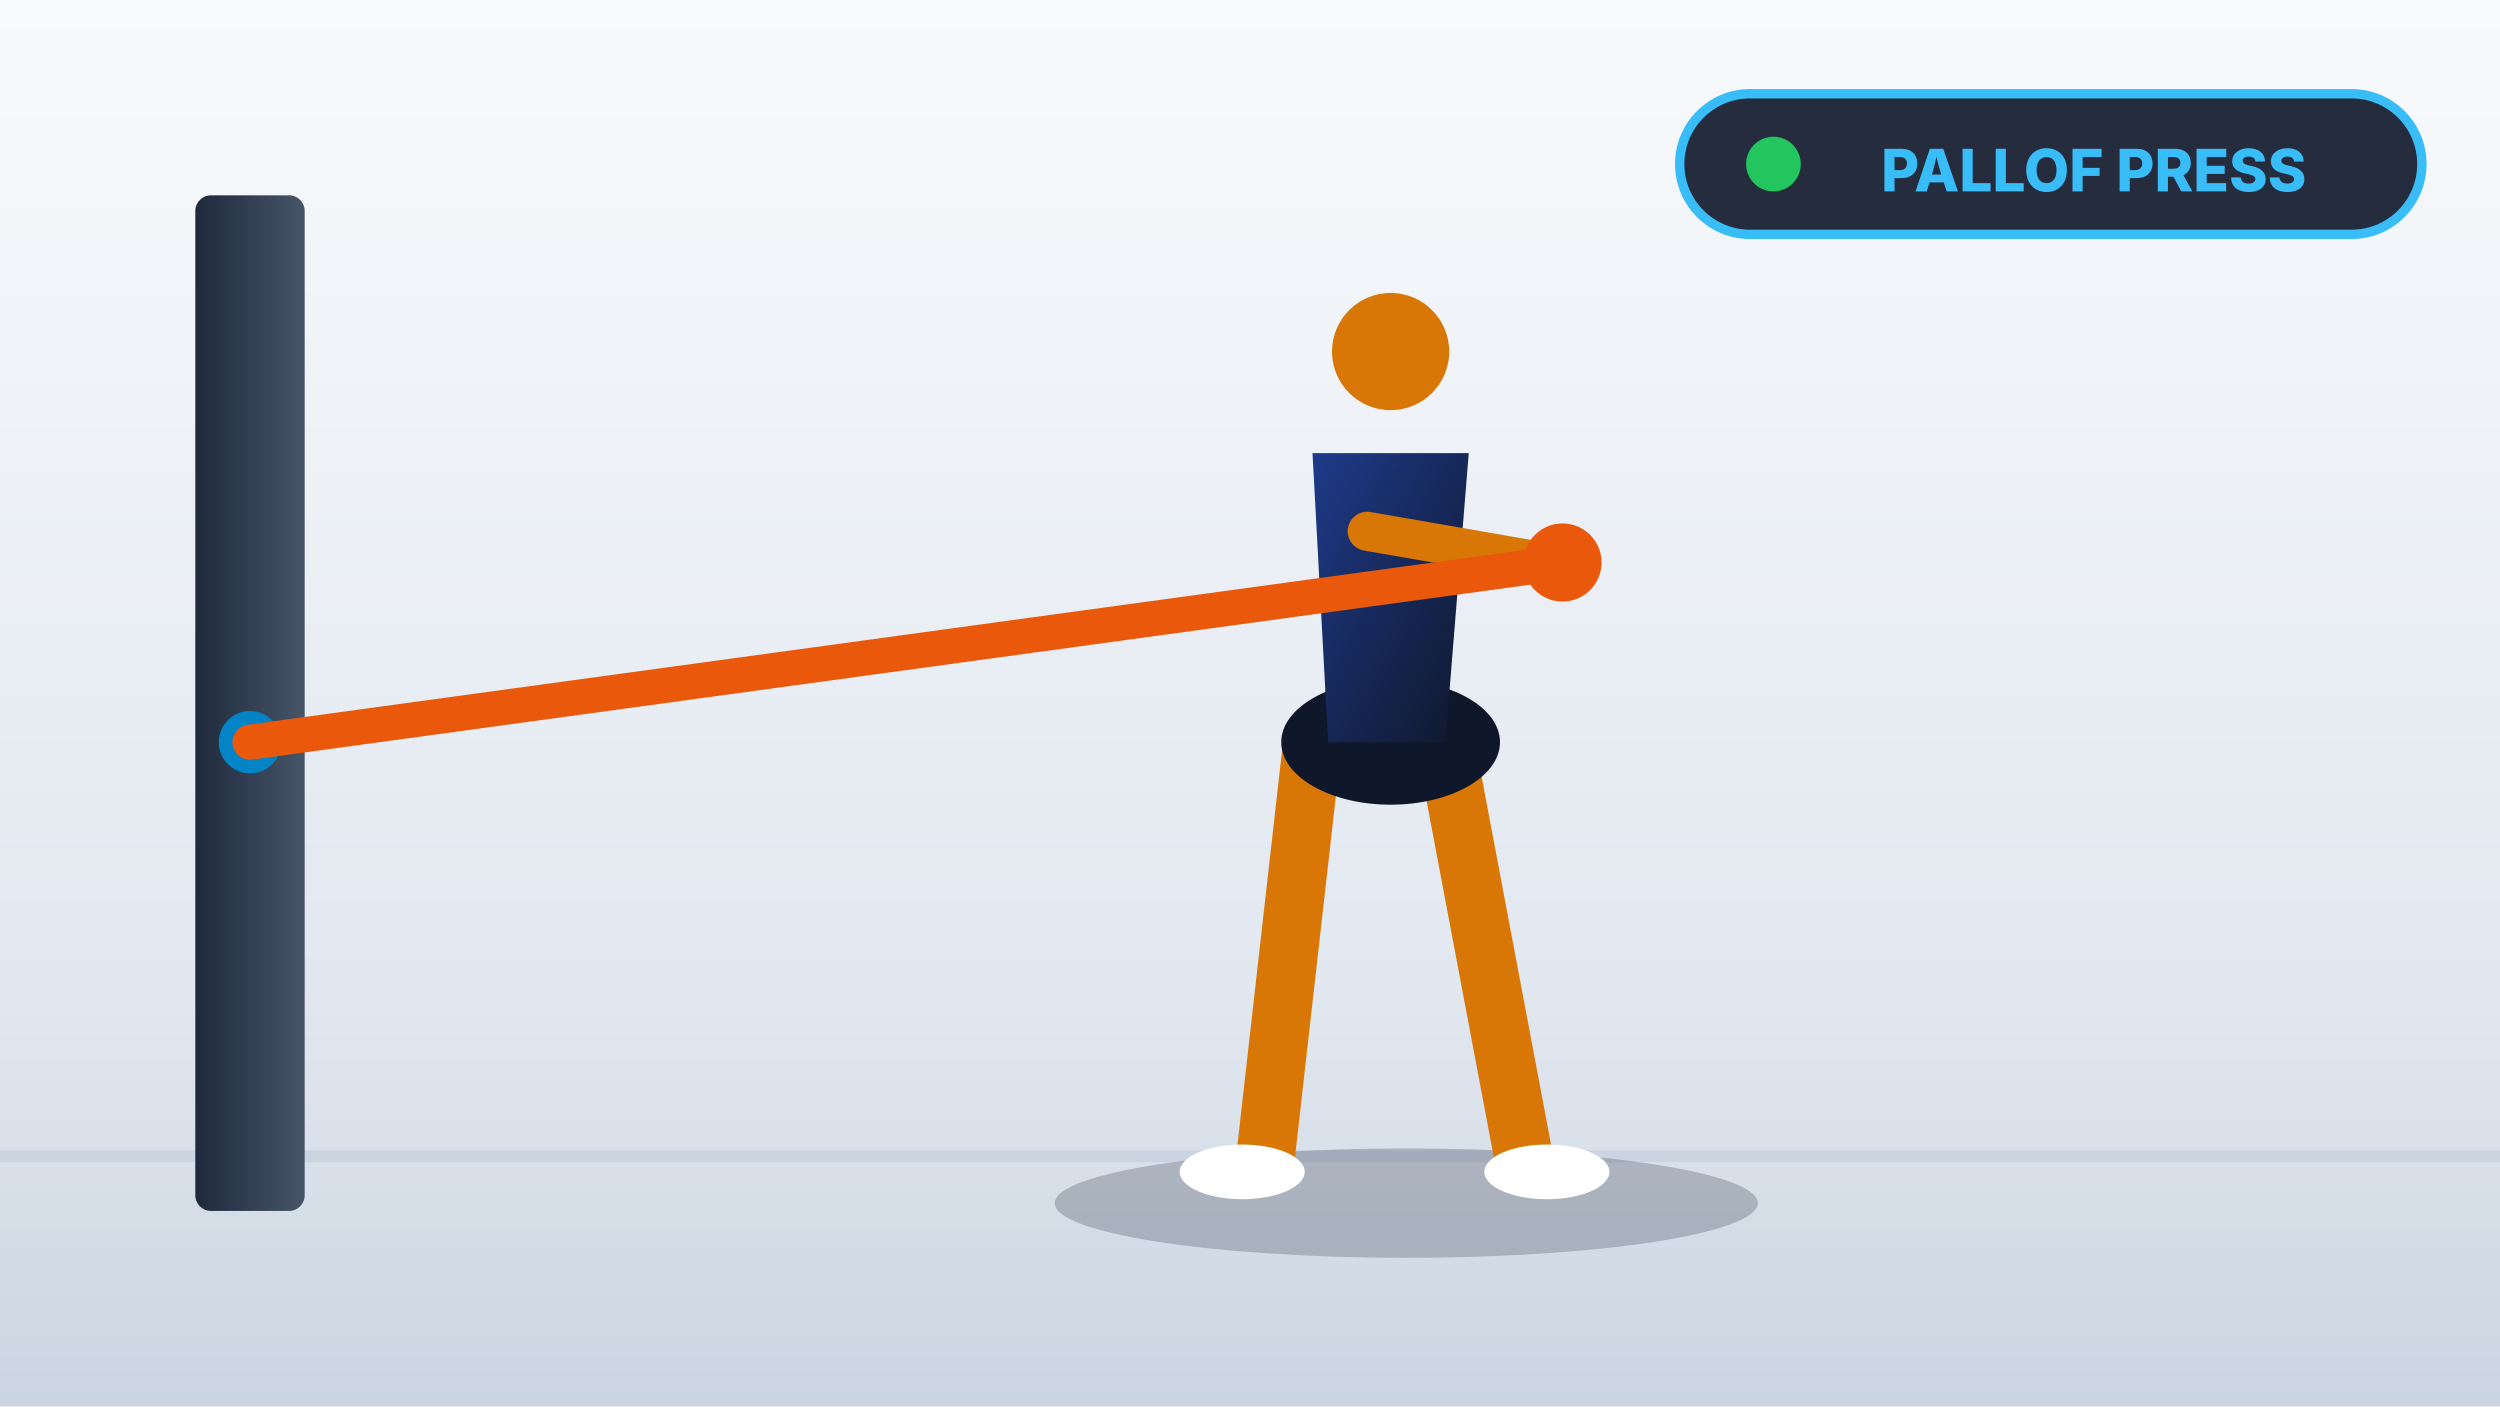
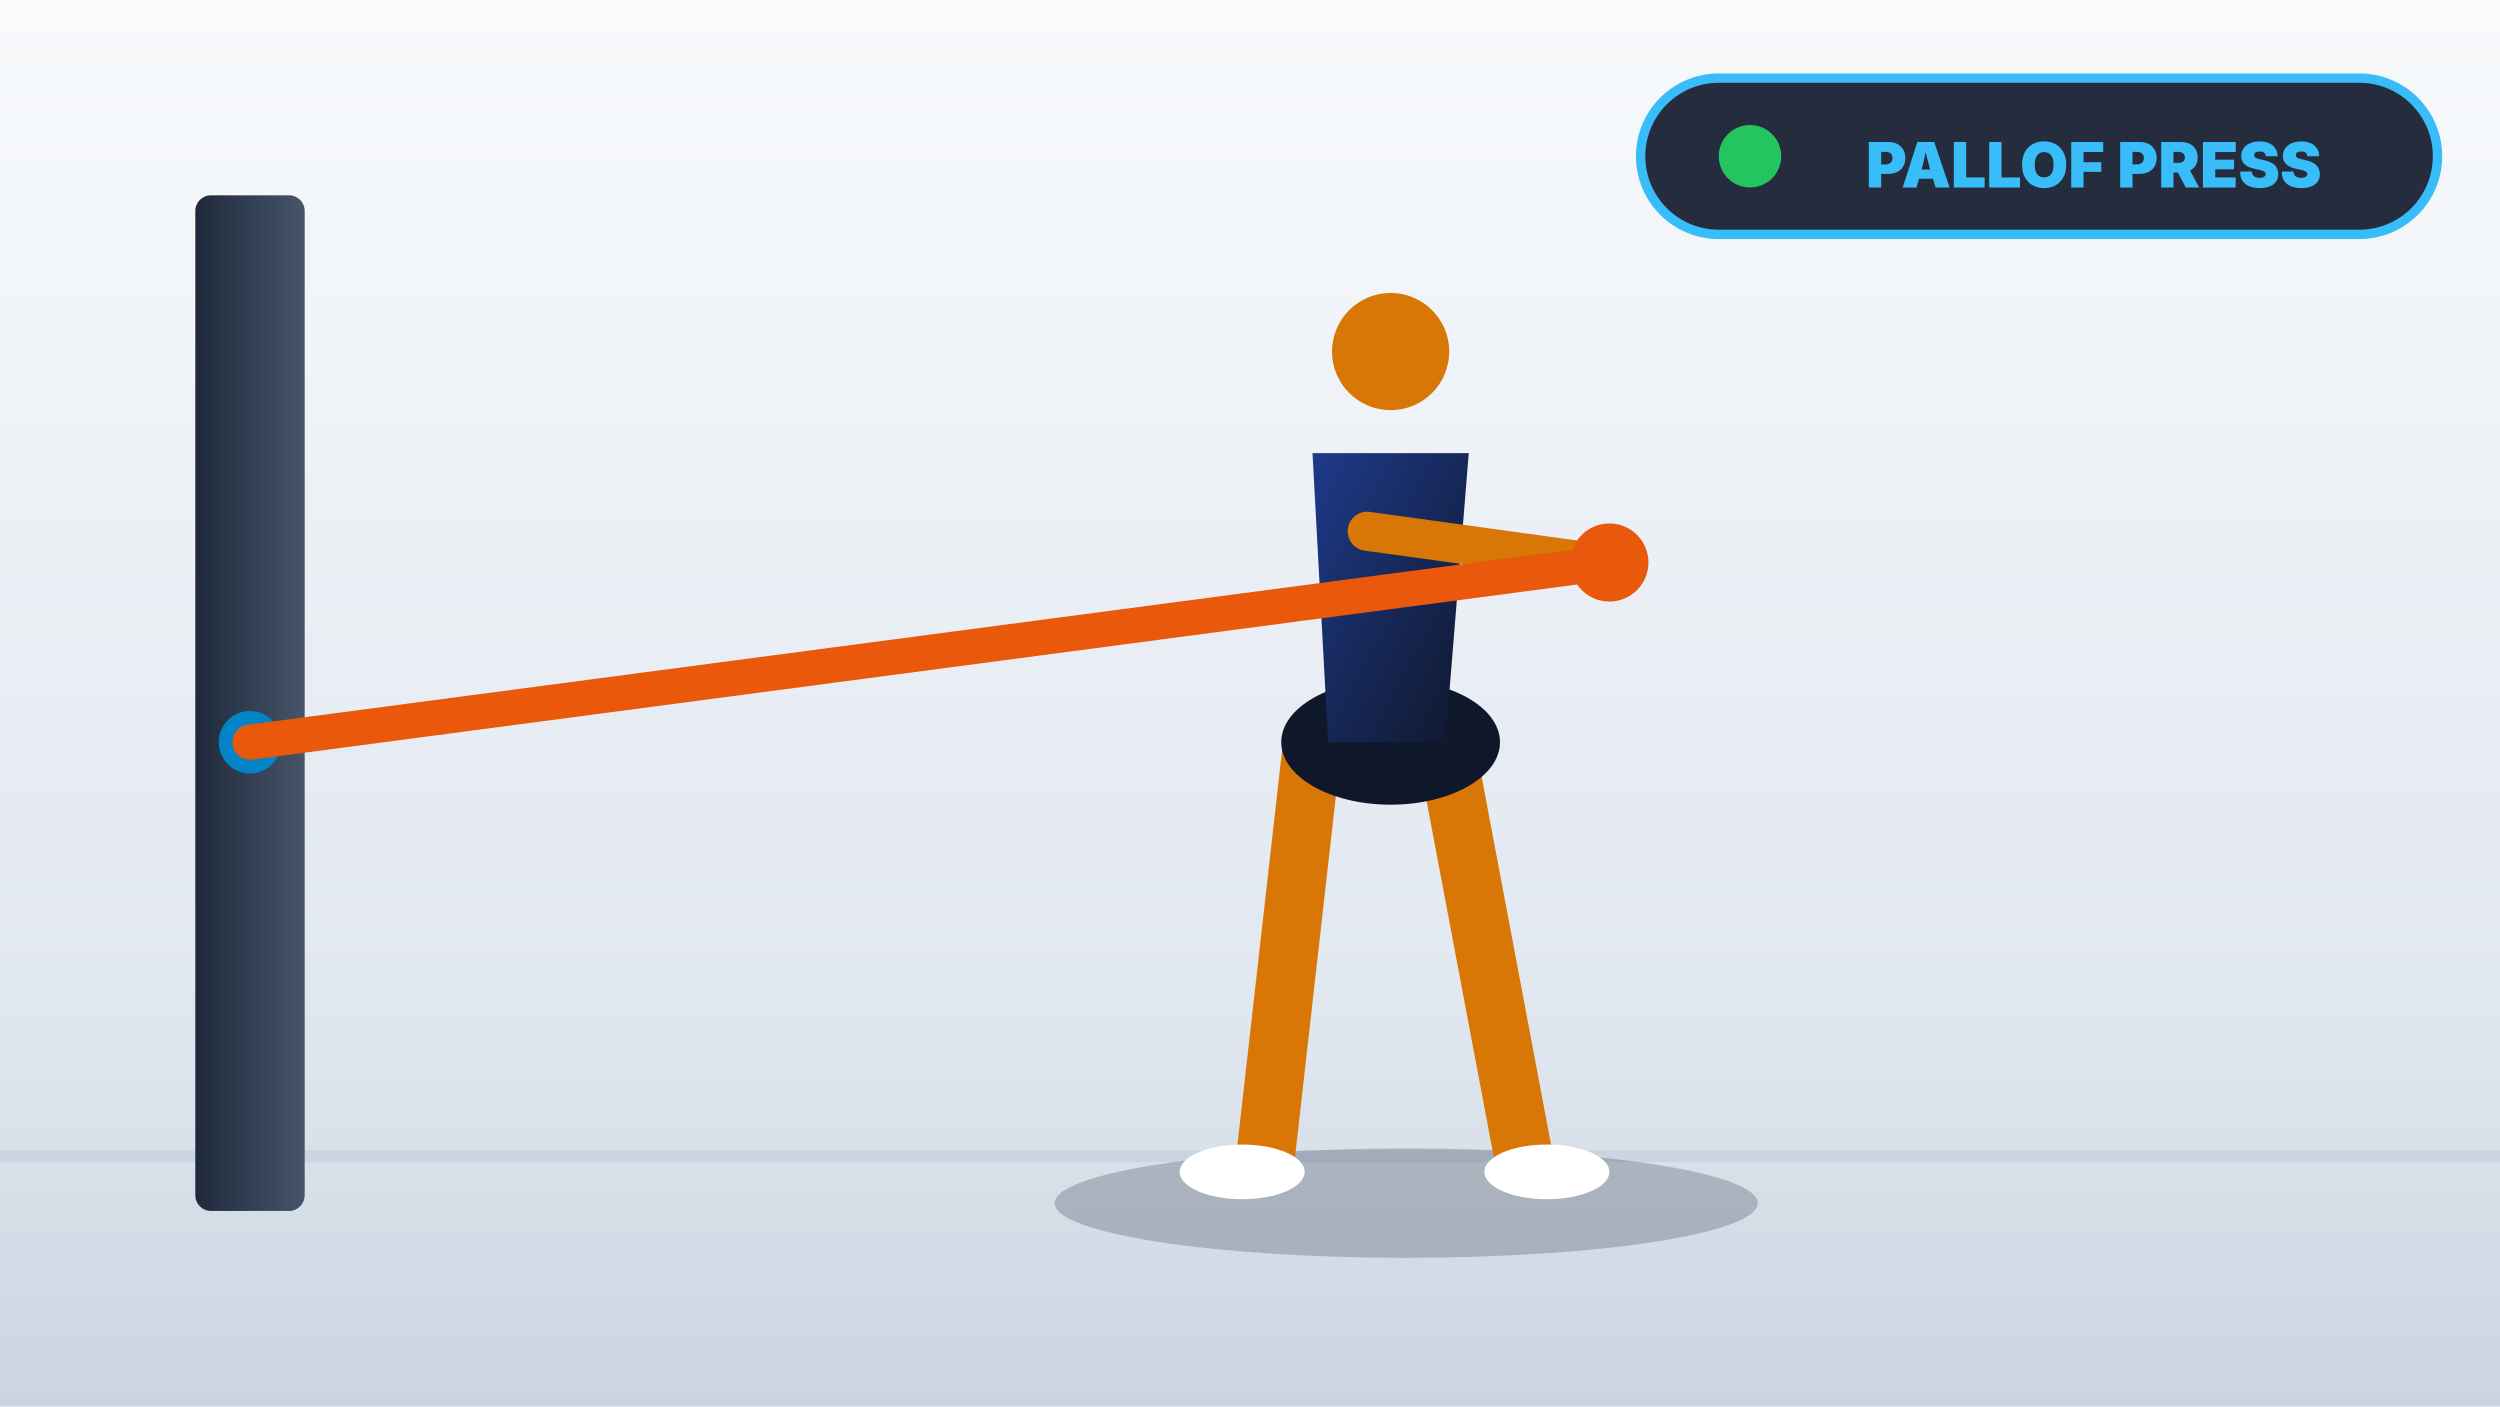
<svg xmlns="http://www.w3.org/2000/svg" viewBox="0 0 320 180" width="100%" height="100%" preserveAspectRatio="xMidYMid meet">
  <defs>
    <linearGradient id="gymFloor" x1="0" y1="0" x2="0" y2="1">
      <stop offset="0%" stop-color="#f8fafc" />
      <stop offset="70%" stop-color="#e2e8f0" />
      <stop offset="100%" stop-color="#cbd5e1" />
    </linearGradient>
    <linearGradient id="poleGrad" x1="0" y1="0" x2="1" y2="0">
      <stop offset="0%" stop-color="#1e293b" />
      <stop offset="100%" stop-color="#475569" />
    </linearGradient>
    <linearGradient id="machGrad" x1="0" y1="0" x2="1" y2="0">
      <stop offset="0%" stop-color="#1e293b" />
      <stop offset="100%" stop-color="#334155" />
    </linearGradient>
    <linearGradient id="kitGrad" x1="0" y1="0" x2="1" y2="1">
      <stop offset="0%" stop-color="#1e3a8a" />
      <stop offset="100%" stop-color="#0f172a" />
    </linearGradient>
    <filter id="dropShadow" x="-10%" y="-10%" width="120%" height="120%">
      <feDropShadow dx="0" dy="3" stdDeviation="3" flood-color="#0f172a" flood-opacity="0.16" />
    </filter>
    <filter id="glowCyan" x="-20%" y="-20%" width="140%" height="140%">
      <feGaussianBlur stdDeviation="3" result="blur" />
      <feMerge>
        <feMergeNode in="blur" />
        <feMergeNode in="SourceGraphic" />
      </feMerge>
    </filter>
  </defs>
  <rect width="320" height="180" fill="url(#gymFloor)" />
  <line x1="0" y1="148" x2="320" y2="148" stroke="#cbd5e1" stroke-width="1.5" />
+   <g transform="translate(210, 10)">
+     <rect x="0" y="0" width="102" height="20" rx="10" fill="#0f172a" fill-opacity="0.9" stroke="#38bdf8" stroke-width="1.2" />
+     <circle cx="14" cy="10" r="4" fill="#22c55e">
+       <animate attributeName="opacity" values="1; 0.2; 1" dur="0.9s" repeatCount="indefinite" />
+       <animate attributeName="r" values="3.5; 5; 3.5" dur="0.9s" repeatCount="indefinite" />
+     </circle>
+     <text x="58" y="14" fill="#38bdf8" font-size="8" font-family="-apple-system, sans-serif" font-weight="900" text-anchor="middle">PALLOF PRESS</text>
+   </g>
  <rect x="25" y="25" width="14" height="130" fill="url(#poleGrad)" rx="2" />
  <circle cx="32" cy="95" r="4" fill="#0284c7" />
  <ellipse cx="180" cy="154" rx="45" ry="7" fill="#0f172a" opacity="0.22" />
  <line x1="168" y1="95" x2="162" y2="148" stroke="#d97706" stroke-width="7.5" stroke-linecap="round" />
  <line x1="185" y1="95" x2="195" y2="148" stroke="#d97706" stroke-width="7.5" stroke-linecap="round" />
  <ellipse cx="159" cy="150" rx="8" ry="3.5" fill="#ffffff" />
  <ellipse cx="198" cy="150" rx="8" ry="3.5" fill="#ffffff" />
  <ellipse cx="178" cy="95" rx="14" ry="8" fill="#0f172a" />
  <path d="M168,58 L188,58 L185,95 L170,95 Z" fill="url(#kitGrad)" />
  <circle cx="178" cy="45" r="7.5" fill="#d97706" />
  <g>
-     <animateTransform attributeName="transform" type="translate" values="0 0; 24 0; 24 0; 0 0" keyTimes="0; 0.45; 0.7; 1" dur="2.8s" repeatCount="indefinite" />
-     <line x1="175" y1="68" x2="198" y2="72" stroke="#d97706" stroke-width="5" stroke-linecap="round" />
-     <circle cx="200" cy="72" r="5" fill="#ea580c" />
+     <animateTransform attributeName="transform" type="translate" values="0 0; 32 0; 32 0; 0 0" keyTimes="0; 0.45; 0.7; 1" dur="2.7s" repeatCount="indefinite" />
+     <line x1="175" y1="68" x2="204" y2="72" stroke="#d97706" stroke-width="5" stroke-linecap="round" />
+     <circle cx="206" cy="72" r="5" fill="#ea580c" />
  </g>
-   <line x1="32" y1="95" x2="200" y2="72" stroke="#ea580c" stroke-width="4.5" stroke-linecap="round">
-     <animate attributeName="x2" values="200; 224; 224; 200" keyTimes="0; 0.45; 0.7; 1" dur="2.8s" repeatCount="indefinite" />
+   <line x1="32" y1="95" x2="206" y2="72" stroke="#ea580c" stroke-width="4.5" stroke-linecap="round">
+     <animate attributeName="x2" values="206; 238; 238; 206" keyTimes="0; 0.45; 0.7; 1" dur="2.7s" repeatCount="indefinite" />
  </line>
-   <g transform="translate(215, 12)">
-     <rect x="0" y="0" width="95" height="18" rx="9" fill="#0f172a" fill-opacity="0.9" stroke="#38bdf8" stroke-width="1.2" />
-     <circle cx="12" cy="9" r="3.5" fill="#22c55e">
-       <animate attributeName="opacity" values="1; 0.2; 1" dur="1.1s" repeatCount="indefinite" />
-     </circle>
-     <text x="53" y="12.5" fill="#38bdf8" font-size="7.5" font-family="-apple-system, sans-serif" font-weight="800" text-anchor="middle">PALLOF PRESS</text>
-   </g>
</svg>
